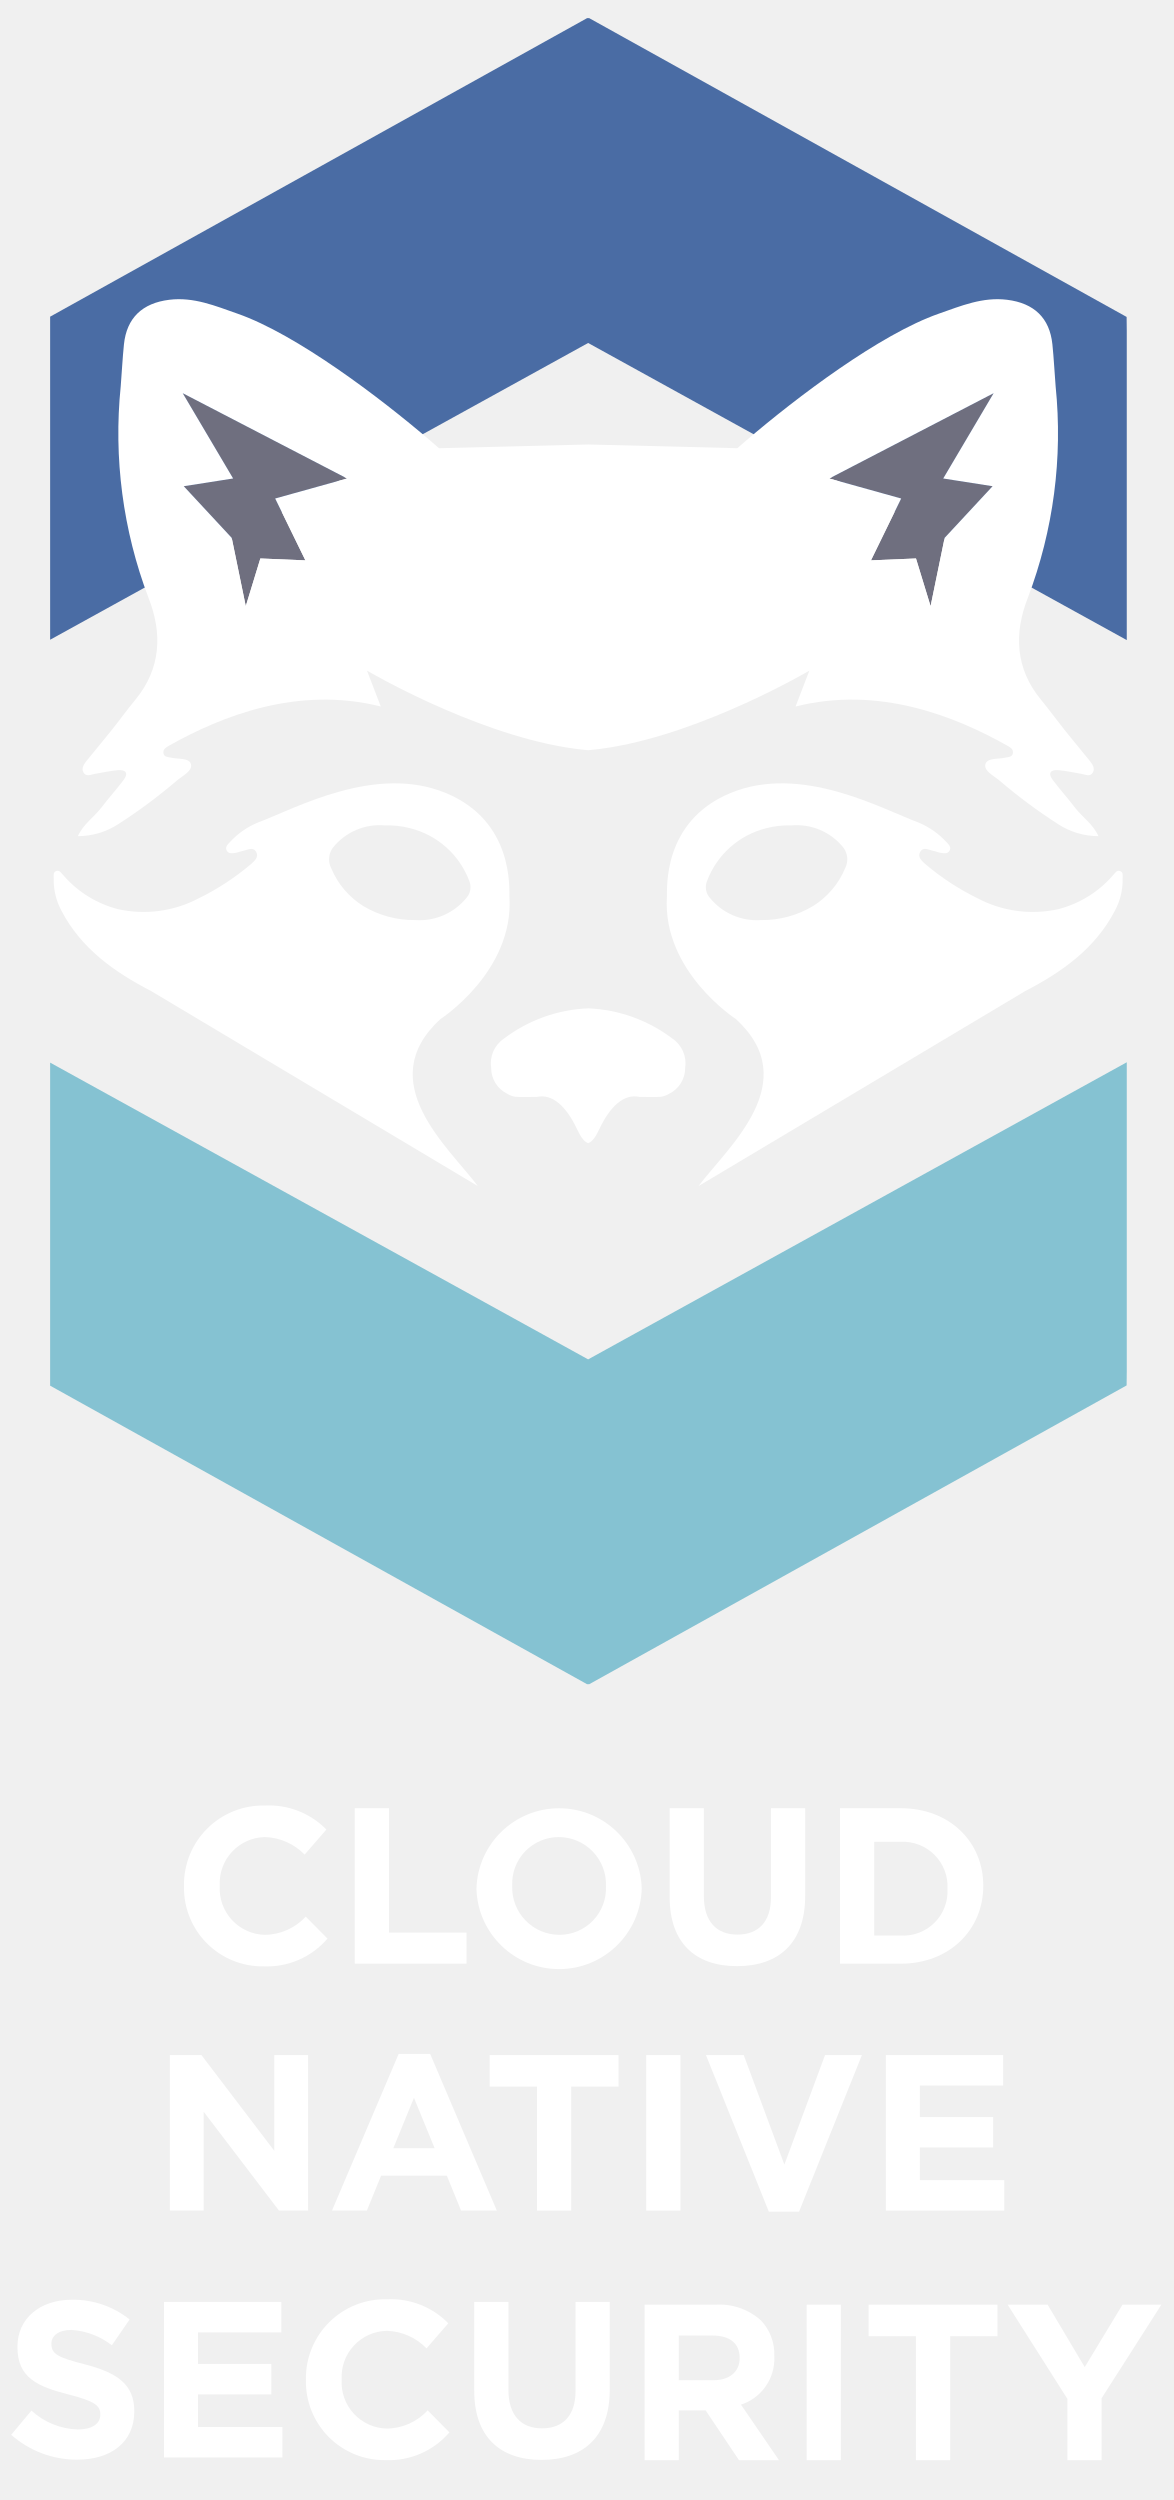
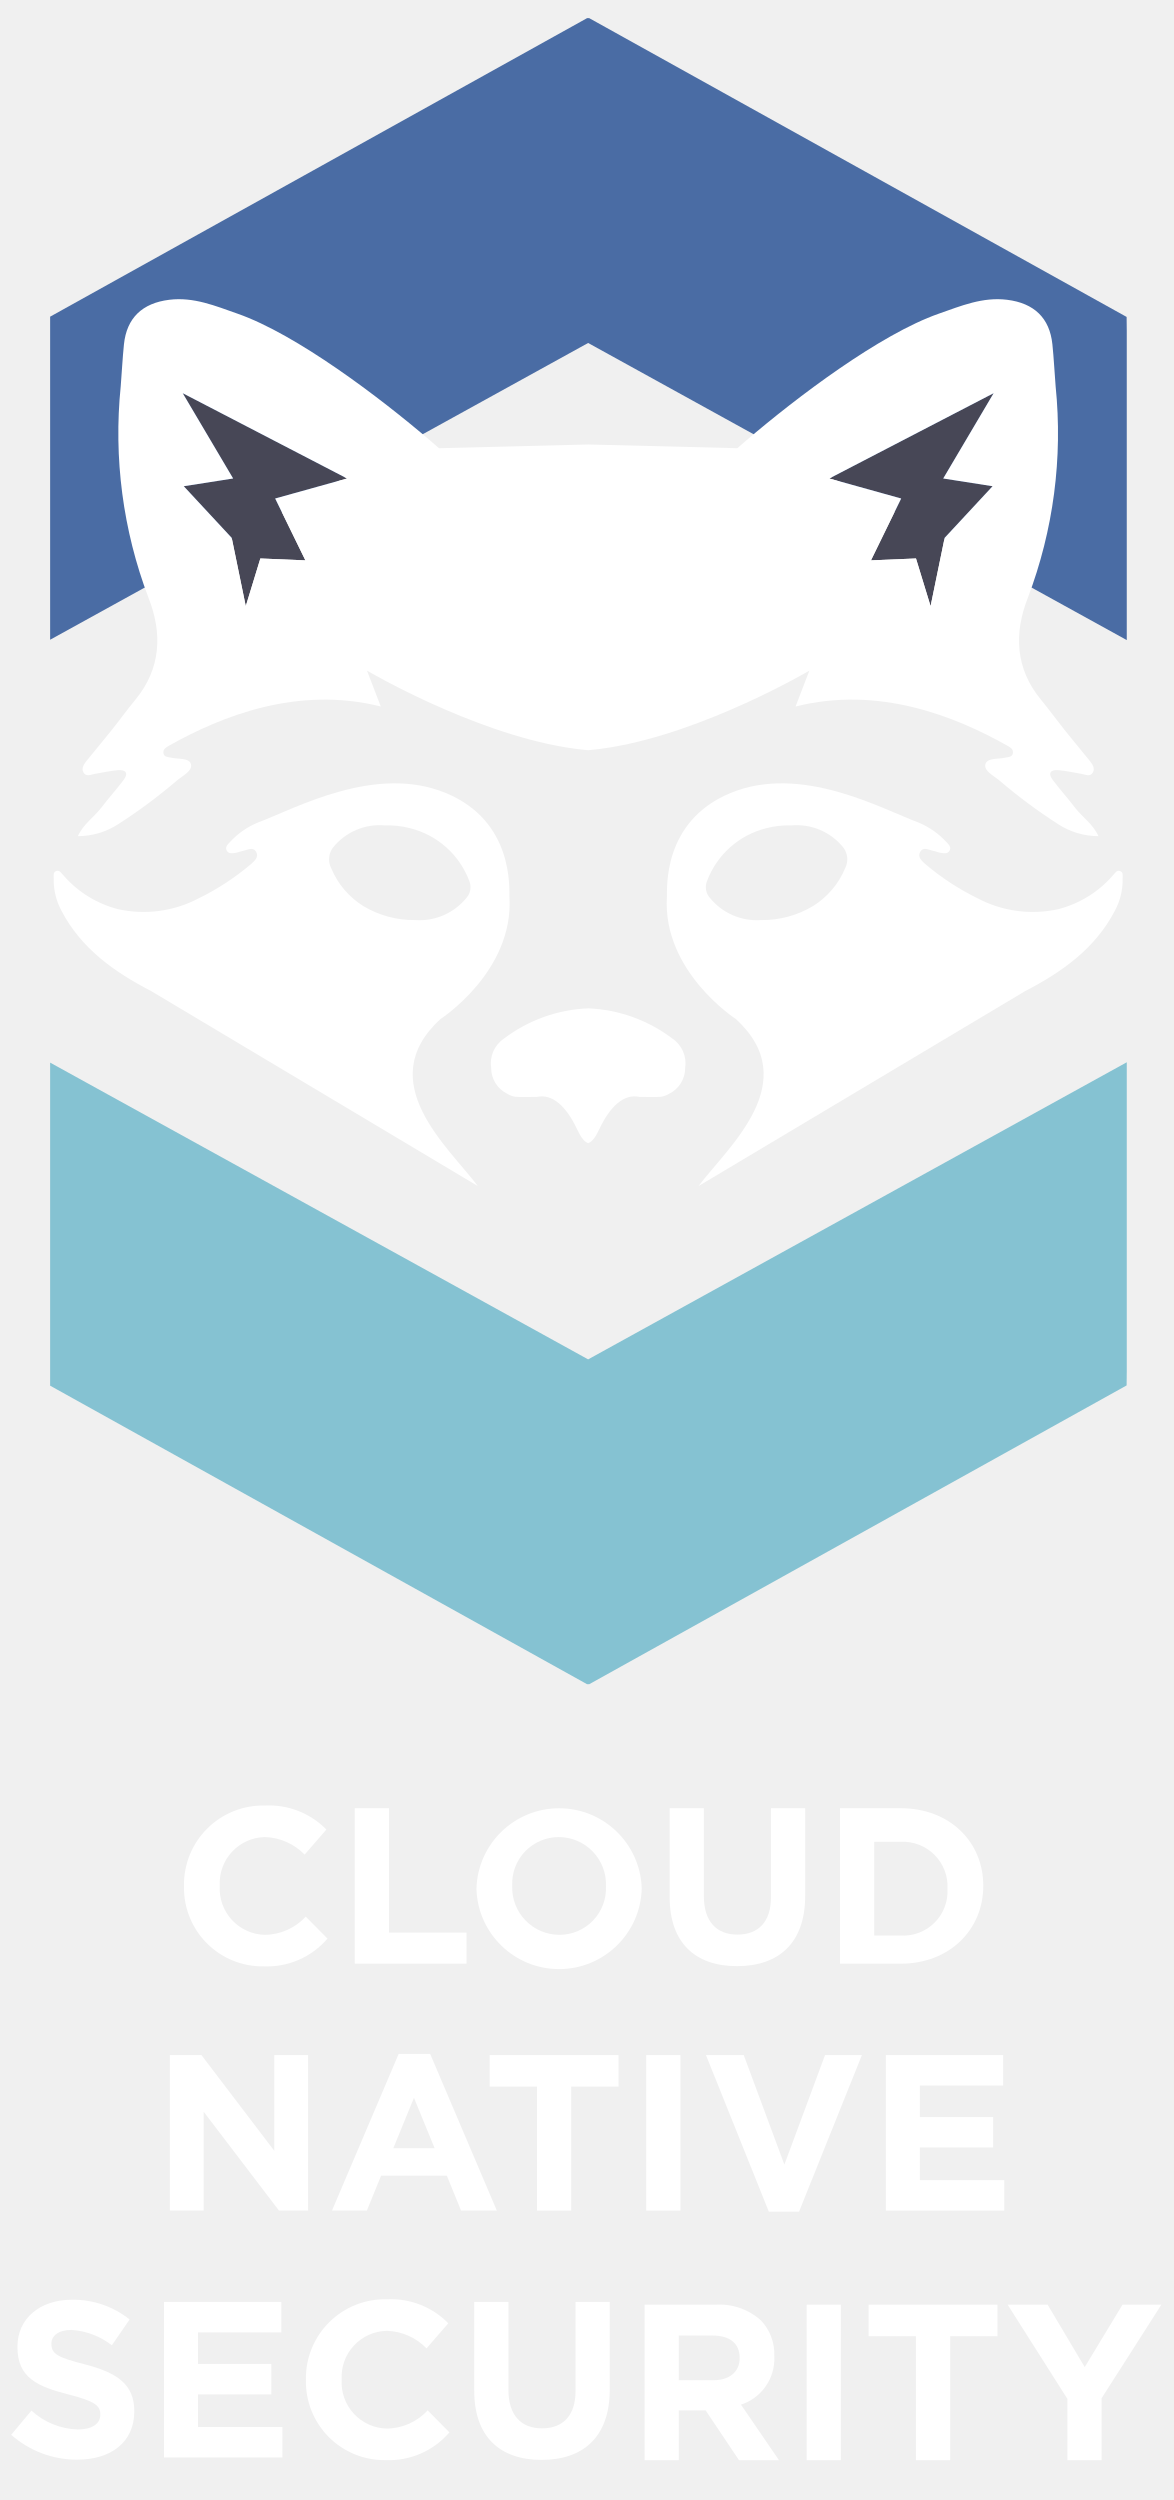
<svg xmlns="http://www.w3.org/2000/svg" xmlns:ns1="http://vectornator.io" height="100%" style="fill-rule:nonzero;clip-rule:evenodd;stroke-linecap:round;stroke-linejoin:round;" xml:space="preserve" width="100%" version="1.1" viewBox="0 0 117.09 249.34">
  <defs />
  <g id="Untitled" ns1:layerName="Untitled">
    <path d="M5+63.805L5+105.172L58.658+134.77L112.379+105.137L112.379+63.84L58.658+34.207L5+63.805Z" opacity="1" fill="none" />
-     <path d="M58.658+34.207L112.379+63.84L112.379+33.006L112.364+31.61L58.762+1.808L58.554+1.808L5+31.583L5+63.805L58.658+34.207Z" opacity="1" fill="#4a6ca4" />
-     <path d="M58.658+135.579L5+105.981L5+138.203L58.554+167.978L58.762+167.978L112.364+138.177L112.379+136.78L112.379+105.946L58.658+135.579Z" opacity="1" fill="#85c2d2" />
-     <path d="M87.271+55.888L91.762+55.7L93.217+60.455L91.762+55.7L87.271+55.888Z" opacity="1" fill="#444445" />
-     <path d="M18.327+48.493L23.111+53.646L24.512+60.455L25.967+55.7L30.458+55.888L27.445+49.719L34.616+47.722L18.222+39.215L23.251+47.722L18.327+48.493ZM86.867+55.888L91.357+55.7L92.812+60.455L94.213+53.646L98.996+48.493L94.073+47.722L99.101+39.215L82.708+47.722L89.879+49.719L86.867+55.888Z" opacity="1" fill="#6f6f7f" />
-     <path d="M43.939+101.63C43.939+101.63+51.275+96.882+50.809+89.439C50.764+88.726+51.31+81.913+44.457+79.089C37.429+76.194+29.503+80.616+25.68+82.053C24.62+82.497+23.671+83.169+22.898+84.021C22.669+84.258+22.412+84.522+22.643+84.879C22.827+85.163+23.153+85.108+23.428+85.071C23.709+85.033+23.978+84.913+24.258+84.858C24.701+84.77+25.234+84.42+25.549+84.968C25.838+85.471+25.401+85.851+25.054+86.164C23.463+87.518+21.708+88.669+19.831+89.589C17.357+90.896+14.498+91.281+11.765+90.675C9.635+90.125+7.725+88.935+6.293+87.266C6.105+87.078+5.945+86.749+5.604+86.876C5.268+87.001+5.365+87.345+5.357+87.608C5.331+88.737+5.6+89.853+6.137+90.845C8.099+94.608+11.41+96.95+15.092+98.854L47.657+118.293C44.735+114.409+37.074+107.899+43.939+101.63ZM33.037+86.606C32.701+85.955+32.757+85.17+33.181+84.572C34.427+82.986+36.393+82.14+38.401+82.325C39.228+82.297+40.055+82.386+40.856+82.591C43.614+83.262+45.855+85.265+46.83+87.931C47.028+88.475+46.919+89.083+46.544+89.524C45.302+91.07+43.38+91.907+41.402+91.764C39.59+91.786+37.806+91.306+36.25+90.376C34.813+89.484+33.69+88.167+33.037+86.606ZM111.719+86.876C111.379+86.749+111.219+87.078+111.031+87.266C109.599+88.935+107.689+90.125+105.559+90.675C102.826+91.281+99.967+90.896+97.492+89.589C95.616+88.669+93.861+87.519+92.269+86.164C91.923+85.852+91.486+85.471+91.775+84.968C92.09+84.42+92.623+84.77+93.066+84.858C93.346+84.914+93.615+85.033+93.896+85.071C94.171+85.108+94.497+85.163+94.681+84.879C94.912+84.522+94.655+84.258+94.425+84.021C93.653+83.169+92.704+82.497+91.644+82.053C87.821+80.616+79.894+76.194+72.867+79.089C66.014+81.913+66.56+88.726+66.515+89.439C66.049+96.882+73.385+101.63+73.385+101.63C80.25+107.899+72.588+114.409+69.667+118.293L102.232+98.855C105.914+96.95+109.225+94.608+111.187+90.845C111.724+89.853+111.993+88.737+111.967+87.608C111.959+87.345+112.056+87.001+111.719+86.876ZM84.287+86.606C83.634+88.167+82.511+89.484+81.074+90.376C79.518+91.306+77.734+91.786+75.922+91.764C73.944+91.907+72.022+91.07+70.78+89.524C70.406+89.083+70.296+88.475+70.495+87.931C71.469+85.265+73.71+83.262+76.467+82.591C77.269+82.386+78.096+82.297+78.923+82.325C80.931+82.14+82.897+82.986+84.143+84.572C84.567+85.17+84.623+85.955+84.287+86.606Z" opacity="1" fill="#ffffff" />
-     <path d="M10.104+80.555C9.39+81.493+8.323+82.166+7.768+83.396C9.204+83.394+10.609+82.974+11.809+82.186C13.845+80.877+15.789+79.432+17.628+77.86C18.194+77.374+19.202+76.904+19.051+76.243C18.894+75.557+17.778+75.734+17.071+75.567C16.757+75.493+16.35+75.526+16.298+75.095C16.252+74.706+16.581+74.526+16.87+74.363C22.09+71.427+29.688+68.378+37.978+70.466L36.602+66.886C36.602+66.886+46.908+72.964+56.422+74.539C57.176+74.664+57.924+74.762+58.662+74.825C59.4+74.762+60.148+74.664+60.901+74.539C70.416+72.964+80.722+66.886+80.722+66.886L79.346+70.466C87.635+68.378+95.234+71.427+100.454+74.363C100.743+74.526+101.072+74.706+101.026+75.095C100.974+75.526+100.567+75.493+100.253+75.567C99.546+75.734+98.43+75.557+98.273+76.243C98.122+76.904+99.13+77.374+99.696+77.86C101.535+79.432+103.479+80.877+105.515+82.186C106.715+82.974+108.12+83.394+109.556+83.396C109.001+82.166+107.934+81.493+107.219+80.555C106.507+79.619+105.715+78.741+105.005+77.804C104.485+77.117+104.759+76.738+105.592+76.815C106.351+76.885+107.101+77.054+107.854+77.181C108.261+77.25+108.743+77.525+109.008+77.022C109.228+76.604+108.948+76.208+108.681+75.876C107.853+74.847+107.001+73.838+106.178+72.806C105.384+71.811+104.641+70.776+103.83+69.795C101.235+66.656+101.131+63.121+102.521+59.601C105.066+52.886+106.012+45.671+105.284+38.527C105.171+37.13+105.105+35.729+104.961+34.336C104.688+31.714+103.135+30.231+100.443+29.899C98.005+29.598+95.849+30.51+93.64+31.282C87.756+33.338+79.425+39.651+74.423+43.937C74.116+44.2+73.819+44.457+73.539+44.703L58.662+44.331L43.785+44.703C43.505+44.457+43.208+44.2+42.901+43.937C37.899+39.65+29.568+33.338+23.684+31.282C21.475+30.51+19.319+29.598+16.881+29.899C14.189+30.231+12.636+31.714+12.363+34.336C12.219+35.729+12.153+37.13+12.04+38.527C11.312+45.671+12.258+52.886+14.803+59.601C16.193+63.121+16.089+66.656+13.494+69.795C12.683+70.776+11.94+71.811+11.146+72.806C10.323+73.838+9.471+74.847+8.643+75.876C8.376+76.208+8.096+76.604+8.316+77.022C8.581+77.525+9.063+77.25+9.47+77.181C10.223+77.054+10.973+76.885+11.732+76.815C12.565+76.738+12.839+77.117+12.319+77.804C11.609+78.741+10.817+79.619+10.104+80.555ZM99.101+39.215L94.073+47.722L98.997+48.493L94.213+53.646L92.812+60.455L91.357+55.7L86.866+55.888L89.879+49.719L82.708+47.722L99.101+39.215ZM34.616+47.722L27.445+49.719L30.458+55.888L25.967+55.7L24.512+60.455L23.111+53.646L18.327+48.493L23.251+47.722L18.222+39.215L34.616+47.722ZM67.082+103.6C64.653+101.75+61.713+100.692+58.662+100.568C55.611+100.692+52.671+101.75+50.242+103.6C49.308+104.24+48.821+105.356+48.987+106.476C48.971+107.576+49.586+108.587+50.57+109.079C50.823+109.234+51.103+109.339+51.395+109.387C51.931+109.432+52.483+109.406+53.387+109.403L53.397+109.403C53.45+109.402+53.491+109.402+53.545+109.402C55.108+109.064+56.487+110.346+57.567+112.651C57.947+113.463+58.305+113.902+58.662+114.012C59.019+113.902+59.377+113.463+59.757+112.651C60.837+110.346+62.215+109.064+63.778+109.402C63.833+109.402+63.874+109.402+63.927+109.403L63.937+109.403C64.841+109.406+65.393+109.432+65.928+109.387C66.221+109.339+66.501+109.234+66.754+109.079C67.738+108.587+68.353+107.576+68.337+106.476C68.503+105.356+68.016+104.24+67.082+103.6Z" opacity="1" fill="#ffffff" />
-     <path d="M18.35+188.141L18.35+188.097C18.312+185.946+19.154+183.874+20.681+182.36C22.208+180.845+24.287+180.021+26.437+180.077C28.724+179.963+30.95+180.834+32.552+182.47L30.381+184.972C29.339+183.892+27.915+183.264+26.415+183.222C25.171+183.247+23.991+183.775+23.143+184.685C22.296+185.595+21.853+186.81+21.917+188.053L21.917+188.097C21.844+189.345+22.282+190.57+23.13+191.49C23.978+192.409+25.164+192.944+26.415+192.972C27.967+192.957+29.443+192.299+30.491+191.154L32.663+193.347C31.081+195.198+28.736+196.219+26.304+196.117C24.18+196.151+22.134+195.322+20.634+193.818C19.134+192.314+18.31+190.265+18.35+188.141Z" opacity="1" fill="#ffffff" />
-     <path d="M35.383+180.343L38.794+180.343L38.794+192.75L46.527+192.75L46.527+195.851L35.383+195.851L35.383+180.343Z" opacity="1" fill="#ffffff" />
-     <path d="M47.52+188.414L47.52+188.369C47.642+183.914+51.283+180.362+55.74+180.35C60.197+180.338+63.857+183.87+64.003+188.325L64.003+188.369C63.881+192.825+60.241+196.378+55.783+196.39C51.325+196.402+47.665+192.869+47.52+188.414ZM60.437+188.141L60.437+188.097C60.48+186.822+60.005+185.583+59.12+184.665C58.235+183.746+57.015+183.226+55.739+183.223C54.473+183.217+53.259+183.731+52.38+184.643C51.502+185.555+51.034+186.787+51.086+188.053L51.086+188.097C51.042+189.372+51.517+190.61+52.403+191.529C53.288+192.448+54.508+192.968+55.784+192.972C57.05+192.976+58.264+192.463+59.142+191.551C60.021+190.639+60.489+189.407+60.437+188.141Z" opacity="1" fill="#ffffff" />
-     <path d="M66.789+189.205L66.789+180.343L70.201+180.343L70.201+189.116C70.201+191.641+71.464+192.949+73.547+192.949C75.629+192.949+76.893+191.686+76.893+189.226L76.893+180.343L80.305+180.343L80.305+189.094C80.305+193.791+77.668+196.096+73.502+196.096C69.337+196.096+66.789+193.768+66.789+189.205Z" opacity="1" fill="#ffffff" />
-     <path d="M83.777+180.343L89.825+180.343C94.7+180.343+98.067+183.688+98.067+188.053L98.067+188.097C98.067+192.462+94.7+195.851+89.825+195.851L83.777+195.851L83.777+180.343ZM89.825+193.044C91.078+193.118+92.304+192.656+93.196+191.773C94.088+190.889+94.562+189.668+94.5+188.414L94.5+188.369C94.564+187.111+94.092+185.884+93.201+184.993C92.31+184.102+91.084+183.63+89.825+183.694L87.189+183.694L87.189+193.044L89.825+193.044Z" opacity="1" fill="#ffffff" />
-     <path d="M16.944+204.965L20.09+204.965L27.357+214.514L27.357+204.965L30.725+204.965L30.725+220.473L27.823+220.473L20.311+210.614L20.311+220.473L16.944+220.473L16.944+204.965Z" opacity="1" fill="#ffffff" />
-     <path d="M39.759+204.853L42.905+204.853L49.551+220.473L45.984+220.473L44.566+216.995L38.008+216.995L36.59+220.473L33.112+220.473L39.759+204.853ZM43.348+214.255L41.287+209.225L39.227+214.255L43.348+214.255Z" opacity="1" fill="#ffffff" />
-     <path d="M53.557+208.11L48.838+208.11L48.838+204.965L61.688+204.965L61.688+208.11L56.969+208.11L56.969+220.473L53.557+220.473L53.557+208.11Z" opacity="1" fill="#ffffff" />
-     <path d="M64.453+204.965L67.864+204.965L67.864+220.473L64.453+220.473L64.453+204.965Z" opacity="1" fill="#ffffff" />
-     <path d="M70.41+204.965L74.177+204.965L78.231+215.888L82.286+204.965L85.964+204.965L79.694+220.584L76.681+220.584L70.41+204.965Z" opacity="1" fill="#ffffff" />
-     <path d="M88.352+204.965L100.05+204.965L100.05+208L91.741+208L91.741+211.146L99.053+211.146L99.053+214.182L91.741+214.182L91.741+217.438L100.16+217.438L100.16+220.474L88.352+220.474L88.352+204.965Z" opacity="1" fill="#ffffff" />
-     <path d="M1.118+242.837L3.135+240.422C4.4+241.589+6.045+242.258+7.765+242.305C9.161+242.305+10.003+241.751+10.003+240.843L10.003+240.799C10.003+239.934+9.471+239.491+6.879+238.826C3.755+238.029+1.739+237.165+1.739+234.085L1.739+234.041C1.739+231.227+3.999+229.366+7.167+229.366C9.258+229.332+11.296+230.03+12.927+231.338L11.155+233.908C9.996+233.002+8.59+232.469+7.123+232.379C5.815+232.379+5.128+232.977+5.128+233.73L5.128+233.775C5.128+234.794+5.793+235.127+8.474+235.813C11.62+236.633+13.393+237.763+13.393+240.466L13.393+240.511C13.393+243.59+11.044+245.318+7.699+245.318C5.275+245.327+2.933+244.444+1.118+242.837Z" opacity="1" fill="#ffffff" />
-     <path d="M16.357+229.588L28.056+229.588L28.056+232.623L19.747+232.623L19.747+235.769L27.059+235.769L27.059+238.805L19.747+238.805L19.747+242.061L28.166+242.061L28.166+245.097L16.357+245.097L16.357+229.588Z" opacity="1" fill="#ffffff" />
-     <path d="M30.51+237.387L30.51+237.342C30.471+235.191+31.313+233.119+32.84+231.604C34.367+230.09+36.447+229.265+38.597+229.321C40.883+229.207+43.109+230.079+44.711+231.715L42.54+234.218C41.498+233.137+40.074+232.509+38.574+232.468C37.331+232.492+36.15+233.02+35.303+233.931C34.455+234.841+34.013+236.056+34.077+237.298L34.077+237.342C34.004+238.59+34.441+239.815+35.29+240.735C36.138+241.654+37.324+242.189+38.574+242.217C40.126+242.202+41.603+241.544+42.651+240.399L44.822+242.593C43.24+244.443+40.896+245.464+38.464+245.362C36.34+245.397+34.294+244.567+32.794+243.063C31.294+241.559+30.47+239.51+30.51+237.387Z" opacity="1" fill="#ffffff" />
-     <path d="M47.298+238.45L47.298+229.588L50.71+229.588L50.71+238.361C50.71+240.887+51.974+242.194+54.056+242.194C56.139+242.194+57.401+240.931+57.401+238.472L57.401+229.588L60.813+229.588L60.813+238.339C60.813+243.036+58.177+245.341+54.012+245.341C49.847+245.341+47.298+243.014+47.298+238.45Z" opacity="1" fill="#ffffff" />
-     <path d="M64.287+229.86L71.377+229.86C73.034+229.756+74.662+230.323+75.897+231.434C76.8+232.387+77.279+233.666+77.226+234.979L77.226+235.022C77.328+237.191+75.967+239.16+73.902+239.83L77.691+245.369L73.703+245.369L70.38+240.406L67.699+240.406L67.699+245.369L64.287+245.369L64.287+229.86ZM71.155+237.393C72.816+237.393+73.769+236.507+73.769+235.199L73.769+235.155C73.769+233.693+72.75+232.939+71.089+232.939L67.699+232.939L67.699+237.393L71.155+237.393Z" opacity="1" fill="#ffffff" />
-     <path d="M80.455+229.86L83.866+229.86L83.866+245.369L80.455+245.369L80.455+229.86Z" opacity="1" fill="#ffffff" />
-     <path d="M91.353+233.006L86.634+233.006L86.634+229.86L99.484+229.86L99.484+233.006L94.766+233.006L94.766+245.369L91.353+245.369L91.353+233.006Z" opacity="1" fill="#ffffff" />
-     <path d="M106.458+239.254L100.498+229.86L104.486+229.86L108.186+236.086L111.953+229.86L115.83+229.86L109.87+239.187L109.87+245.369L106.458+245.369L106.458+239.254Z" opacity="1" fill="#ffffff" />
+     <path d="M58.658+34.207L112.379+63.84L112.379+33.006L112.364+31.61L58.762+1.808L58.554+1.808L5+31.583L5+63.805L58.658+34.207Z" fill-rule="evenodd" fill="#4a6ca4" opacity="1" />
+     <path d="M58.658+135.579L5+105.981L5+138.203L58.554+167.978L58.762+167.978L112.364+138.177L112.379+136.78L112.379+105.946L58.658+135.579Z" fill-rule="evenodd" fill="#85c2d2" opacity="1" />
+     <path d="M87.271+55.888L91.762+55.7L93.217+60.455L91.762+55.7L87.271+55.888Z" fill-rule="evenodd" fill="#444445" opacity="1" />
+     <path d="M18.327+48.493L23.111+53.646L24.512+60.455L25.967+55.7L30.458+55.888L27.445+49.719L34.616+47.722L18.222+39.215L23.251+47.722L18.327+48.493ZM86.867+55.888L91.357+55.7L92.812+60.455L94.213+53.646L98.996+48.493L94.073+47.722L99.101+39.215L82.708+47.722L89.879+49.719L86.867+55.888Z" fill-rule="evenodd" fill="#474756" opacity="1" />
+     <path d="M43.939+101.63C43.939+101.63+51.275+96.882+50.809+89.439C50.764+88.726+51.31+81.913+44.457+79.089C37.429+76.194+29.503+80.616+25.68+82.053C24.62+82.497+23.671+83.169+22.898+84.021C22.669+84.258+22.412+84.522+22.643+84.879C22.827+85.163+23.153+85.108+23.428+85.071C23.709+85.033+23.978+84.913+24.258+84.858C24.701+84.77+25.234+84.42+25.549+84.968C25.838+85.471+25.401+85.851+25.054+86.164C23.463+87.518+21.708+88.669+19.831+89.589C17.357+90.896+14.498+91.281+11.765+90.675C9.635+90.125+7.725+88.935+6.293+87.266C6.105+87.078+5.945+86.749+5.604+86.876C5.268+87.001+5.365+87.345+5.357+87.608C5.331+88.737+5.6+89.853+6.137+90.845C8.099+94.608+11.41+96.95+15.092+98.854L47.657+118.293C44.735+114.409+37.074+107.899+43.939+101.63ZM33.037+86.606C32.701+85.955+32.757+85.17+33.181+84.572C34.427+82.986+36.393+82.14+38.401+82.325C39.228+82.297+40.055+82.386+40.856+82.591C43.614+83.262+45.855+85.265+46.83+87.931C47.028+88.475+46.919+89.083+46.544+89.524C45.302+91.07+43.38+91.907+41.402+91.764C39.59+91.786+37.806+91.306+36.25+90.376C34.813+89.484+33.69+88.167+33.037+86.606ZM111.719+86.876C111.379+86.749+111.219+87.078+111.031+87.266C109.599+88.935+107.689+90.125+105.559+90.675C102.826+91.281+99.967+90.896+97.492+89.589C95.616+88.669+93.861+87.519+92.269+86.164C91.923+85.852+91.486+85.471+91.775+84.968C92.09+84.42+92.623+84.77+93.066+84.858C93.346+84.914+93.615+85.033+93.896+85.071C94.171+85.108+94.497+85.163+94.681+84.879C94.912+84.522+94.655+84.258+94.425+84.021C93.653+83.169+92.704+82.497+91.644+82.053C87.821+80.616+79.894+76.194+72.867+79.089C66.014+81.913+66.56+88.726+66.515+89.439C66.049+96.882+73.385+101.63+73.385+101.63C80.25+107.899+72.588+114.409+69.667+118.293L102.232+98.855C105.914+96.95+109.225+94.608+111.187+90.845C111.724+89.853+111.993+88.737+111.967+87.608C111.959+87.345+112.056+87.001+111.719+86.876ZM84.287+86.606C83.634+88.167+82.511+89.484+81.074+90.376C79.518+91.306+77.734+91.786+75.922+91.764C73.944+91.907+72.022+91.07+70.78+89.524C70.406+89.083+70.296+88.475+70.495+87.931C71.469+85.265+73.71+83.262+76.467+82.591C77.269+82.386+78.096+82.297+78.923+82.325C80.931+82.14+82.897+82.986+84.143+84.572C84.567+85.17+84.623+85.955+84.287+86.606Z" fill-rule="evenodd" fill="#ffffff" opacity="1" />
+     <path d="M10.104+80.555C9.39+81.493+8.323+82.166+7.768+83.396C9.204+83.394+10.609+82.974+11.809+82.186C13.845+80.877+15.789+79.432+17.628+77.86C18.194+77.374+19.202+76.904+19.051+76.243C18.894+75.557+17.778+75.734+17.071+75.567C16.757+75.493+16.35+75.526+16.298+75.095C16.252+74.706+16.581+74.526+16.87+74.363C22.09+71.427+29.688+68.378+37.978+70.466L36.602+66.886C36.602+66.886+46.908+72.964+56.422+74.539C57.176+74.664+57.924+74.762+58.662+74.825C59.4+74.762+60.148+74.664+60.901+74.539C70.416+72.964+80.722+66.886+80.722+66.886L79.346+70.466C87.635+68.378+95.234+71.427+100.454+74.363C100.743+74.526+101.072+74.706+101.026+75.095C100.974+75.526+100.567+75.493+100.253+75.567C99.546+75.734+98.43+75.557+98.273+76.243C98.122+76.904+99.13+77.374+99.696+77.86C101.535+79.432+103.479+80.877+105.515+82.186C106.715+82.974+108.12+83.394+109.556+83.396C109.001+82.166+107.934+81.493+107.219+80.555C106.507+79.619+105.715+78.741+105.005+77.804C104.485+77.117+104.759+76.738+105.592+76.815C106.351+76.885+107.101+77.054+107.854+77.181C108.261+77.25+108.743+77.525+109.008+77.022C109.228+76.604+108.948+76.208+108.681+75.876C107.853+74.847+107.001+73.838+106.178+72.806C105.384+71.811+104.641+70.776+103.83+69.795C101.235+66.656+101.131+63.121+102.521+59.601C105.066+52.886+106.012+45.671+105.284+38.527C105.171+37.13+105.105+35.729+104.961+34.336C104.688+31.714+103.135+30.231+100.443+29.899C98.005+29.598+95.849+30.51+93.64+31.282C87.756+33.338+79.425+39.651+74.423+43.937C74.116+44.2+73.819+44.457+73.539+44.703L58.662+44.331L43.785+44.703C43.505+44.457+43.208+44.2+42.901+43.937C37.899+39.65+29.568+33.338+23.684+31.282C21.475+30.51+19.319+29.598+16.881+29.899C14.189+30.231+12.636+31.714+12.363+34.336C12.219+35.729+12.153+37.13+12.04+38.527C11.312+45.671+12.258+52.886+14.803+59.601C16.193+63.121+16.089+66.656+13.494+69.795C12.683+70.776+11.94+71.811+11.146+72.806C10.323+73.838+9.471+74.847+8.643+75.876C8.376+76.208+8.096+76.604+8.316+77.022C8.581+77.525+9.063+77.25+9.47+77.181C10.223+77.054+10.973+76.885+11.732+76.815C12.565+76.738+12.839+77.117+12.319+77.804C11.609+78.741+10.817+79.619+10.104+80.555ZM99.101+39.215L94.073+47.722L98.997+48.493L94.213+53.646L92.812+60.455L91.357+55.7L86.866+55.888L89.879+49.719L82.708+47.722L99.101+39.215ZM34.616+47.722L27.445+49.719L30.458+55.888L25.967+55.7L24.512+60.455L23.111+53.646L18.327+48.493L23.251+47.722L18.222+39.215L34.616+47.722ZM67.082+103.6C64.653+101.75+61.713+100.692+58.662+100.568C55.611+100.692+52.671+101.75+50.242+103.6C49.308+104.24+48.821+105.356+48.987+106.476C48.971+107.576+49.586+108.587+50.57+109.079C50.823+109.234+51.103+109.339+51.395+109.387C51.931+109.432+52.483+109.406+53.387+109.403L53.397+109.403C53.45+109.402+53.491+109.402+53.545+109.402C55.108+109.064+56.487+110.346+57.567+112.651C57.947+113.463+58.305+113.902+58.662+114.012C59.019+113.902+59.377+113.463+59.757+112.651C60.837+110.346+62.215+109.064+63.778+109.402C63.833+109.402+63.874+109.402+63.927+109.403L63.937+109.403C64.841+109.406+65.393+109.432+65.928+109.387C66.221+109.339+66.501+109.234+66.754+109.079C67.738+108.587+68.353+107.576+68.337+106.476C68.503+105.356+68.016+104.24+67.082+103.6Z" fill-rule="evenodd" fill="#ffffff" opacity="1" />
+     <path d="M18.35+188.141L18.35+188.097C18.312+185.946+19.154+183.874+20.681+182.36C22.208+180.845+24.287+180.021+26.437+180.077C28.724+179.963+30.95+180.834+32.552+182.47L30.381+184.972C29.339+183.892+27.915+183.264+26.415+183.222C25.171+183.247+23.991+183.775+23.143+184.685C22.296+185.595+21.853+186.81+21.917+188.053L21.917+188.097C21.844+189.345+22.282+190.57+23.13+191.49C23.978+192.409+25.164+192.944+26.415+192.972C27.967+192.957+29.443+192.299+30.491+191.154L32.663+193.347C31.081+195.198+28.736+196.219+26.304+196.117C24.18+196.151+22.134+195.322+20.634+193.818C19.134+192.314+18.31+190.265+18.35+188.141Z" fill-rule="evenodd" fill="#ffffff" opacity="1" />
+     <path d="M35.383+180.343L38.794+180.343L38.794+192.75L46.527+192.75L46.527+195.851L35.383+195.851L35.383+180.343Z" fill-rule="evenodd" fill="#ffffff" opacity="1" />
+     <path d="M47.52+188.414L47.52+188.369C47.642+183.914+51.283+180.362+55.74+180.35C60.197+180.338+63.857+183.87+64.003+188.325L64.003+188.369C63.881+192.825+60.241+196.378+55.783+196.39C51.325+196.402+47.665+192.869+47.52+188.414ZM60.437+188.141L60.437+188.097C60.48+186.822+60.005+185.583+59.12+184.665C58.235+183.746+57.015+183.226+55.739+183.223C54.473+183.217+53.259+183.731+52.38+184.643C51.502+185.555+51.034+186.787+51.086+188.053L51.086+188.097C51.042+189.372+51.517+190.61+52.403+191.529C53.288+192.448+54.508+192.968+55.784+192.972C57.05+192.976+58.264+192.463+59.142+191.551C60.021+190.639+60.489+189.407+60.437+188.141Z" fill-rule="evenodd" fill="#ffffff" opacity="1" />
+     <path d="M66.789+189.205L66.789+180.343L70.201+180.343L70.201+189.116C70.201+191.641+71.464+192.949+73.547+192.949C75.629+192.949+76.893+191.686+76.893+189.226L76.893+180.343L80.305+180.343L80.305+189.094C80.305+193.791+77.668+196.096+73.502+196.096C69.337+196.096+66.789+193.768+66.789+189.205Z" fill-rule="evenodd" fill="#ffffff" opacity="1" />
+     <path d="M83.777+180.343L89.825+180.343C94.7+180.343+98.067+183.688+98.067+188.053L98.067+188.097C98.067+192.462+94.7+195.851+89.825+195.851L83.777+195.851L83.777+180.343ZM89.825+193.044C91.078+193.118+92.304+192.656+93.196+191.773C94.088+190.889+94.562+189.668+94.5+188.414L94.5+188.369C94.564+187.111+94.092+185.884+93.201+184.993C92.31+184.102+91.084+183.63+89.825+183.694L87.189+183.694L87.189+193.044L89.825+193.044Z" fill-rule="evenodd" fill="#ffffff" opacity="1" />
+     <path d="M16.944+204.965L20.09+204.965L27.357+214.514L27.357+204.965L30.725+204.965L30.725+220.473L27.823+220.473L20.311+210.614L20.311+220.473L16.944+220.473L16.944+204.965Z" fill-rule="evenodd" fill="#ffffff" opacity="1" />
+     <path d="M39.759+204.853L42.905+204.853L49.551+220.473L45.984+220.473L44.566+216.995L38.008+216.995L36.59+220.473L33.112+220.473L39.759+204.853ZM43.348+214.255L41.287+209.225L39.227+214.255L43.348+214.255Z" fill-rule="evenodd" fill="#ffffff" opacity="1" />
+     <path d="M53.557+208.11L48.838+208.11L48.838+204.965L61.688+204.965L61.688+208.11L56.969+208.11L56.969+220.473L53.557+220.473L53.557+208.11Z" fill-rule="evenodd" fill="#ffffff" opacity="1" />
+     <path d="M64.453+204.965L67.864+204.965L67.864+220.473L64.453+220.473L64.453+204.965Z" fill-rule="evenodd" fill="#ffffff" opacity="1" />
+     <path d="M70.41+204.965L74.177+204.965L78.231+215.888L82.286+204.965L85.964+204.965L79.694+220.584L76.681+220.584L70.41+204.965Z" fill-rule="evenodd" fill="#ffffff" opacity="1" />
+     <path d="M88.352+204.965L100.05+204.965L100.05+208L91.741+208L91.741+211.146L99.053+211.146L99.053+214.182L91.741+214.182L91.741+217.438L100.16+217.438L100.16+220.474L88.352+220.474L88.352+204.965Z" fill-rule="evenodd" fill="#ffffff" opacity="1" />
+     <path d="M1.118+242.837L3.135+240.422C4.4+241.589+6.045+242.258+7.765+242.305C9.161+242.305+10.003+241.751+10.003+240.843L10.003+240.799C10.003+239.934+9.471+239.491+6.879+238.826C3.755+238.029+1.739+237.165+1.739+234.085L1.739+234.041C1.739+231.227+3.999+229.366+7.167+229.366C9.258+229.332+11.296+230.03+12.927+231.338L11.155+233.908C9.996+233.002+8.59+232.469+7.123+232.379C5.815+232.379+5.128+232.977+5.128+233.73L5.128+233.775C5.128+234.794+5.793+235.127+8.474+235.813C11.62+236.633+13.393+237.763+13.393+240.466L13.393+240.511C13.393+243.59+11.044+245.318+7.699+245.318C5.275+245.327+2.933+244.444+1.118+242.837Z" fill-rule="evenodd" fill="#ffffff" opacity="1" />
+     <path d="M16.357+229.588L28.056+229.588L28.056+232.623L19.747+232.623L19.747+235.769L27.059+235.769L27.059+238.805L19.747+238.805L19.747+242.061L28.166+242.061L28.166+245.097L16.357+245.097L16.357+229.588Z" fill-rule="evenodd" fill="#ffffff" opacity="1" />
+     <path d="M30.51+237.387L30.51+237.342C30.471+235.191+31.313+233.119+32.84+231.604C34.367+230.09+36.447+229.265+38.597+229.321C40.883+229.207+43.109+230.079+44.711+231.715L42.54+234.218C41.498+233.137+40.074+232.509+38.574+232.468C37.331+232.492+36.15+233.02+35.303+233.931C34.455+234.841+34.013+236.056+34.077+237.298L34.077+237.342C34.004+238.59+34.441+239.815+35.29+240.735C36.138+241.654+37.324+242.189+38.574+242.217C40.126+242.202+41.603+241.544+42.651+240.399L44.822+242.593C43.24+244.443+40.896+245.464+38.464+245.362C36.34+245.397+34.294+244.567+32.794+243.063C31.294+241.559+30.47+239.51+30.51+237.387Z" fill-rule="evenodd" fill="#ffffff" opacity="1" />
+     <path d="M47.298+238.45L47.298+229.588L50.71+229.588L50.71+238.361C50.71+240.887+51.974+242.194+54.056+242.194C56.139+242.194+57.401+240.931+57.401+238.472L57.401+229.588L60.813+229.588L60.813+238.339C60.813+243.036+58.177+245.341+54.012+245.341C49.847+245.341+47.298+243.014+47.298+238.45Z" fill-rule="evenodd" fill="#ffffff" opacity="1" />
+     <path d="M64.287+229.86L71.377+229.86C73.034+229.756+74.662+230.323+75.897+231.434C76.8+232.387+77.279+233.666+77.226+234.979L77.226+235.022C77.328+237.191+75.967+239.16+73.902+239.83L77.691+245.369L73.703+245.369L70.38+240.406L67.699+240.406L67.699+245.369L64.287+245.369L64.287+229.86ZM71.155+237.393C72.816+237.393+73.769+236.507+73.769+235.199L73.769+235.155C73.769+233.693+72.75+232.939+71.089+232.939L67.699+232.939L67.699+237.393L71.155+237.393Z" fill-rule="evenodd" fill="#ffffff" opacity="1" />
+     <path d="M80.455+229.86L83.866+229.86L83.866+245.369L80.455+245.369L80.455+229.86Z" fill-rule="evenodd" fill="#ffffff" opacity="1" />
+     <path d="M91.353+233.006L86.634+233.006L86.634+229.86L99.484+229.86L99.484+233.006L94.766+233.006L94.766+245.369L91.353+245.369L91.353+233.006Z" fill-rule="evenodd" fill="#ffffff" opacity="1" />
+     <path d="M106.458+239.254L100.498+229.86L104.486+229.86L108.186+236.086L111.953+229.86L115.83+229.86L109.87+239.187L109.87+245.369L106.458+245.369L106.458+239.254Z" fill-rule="evenodd" fill="#ffffff" opacity="1" />
  </g>
</svg>
